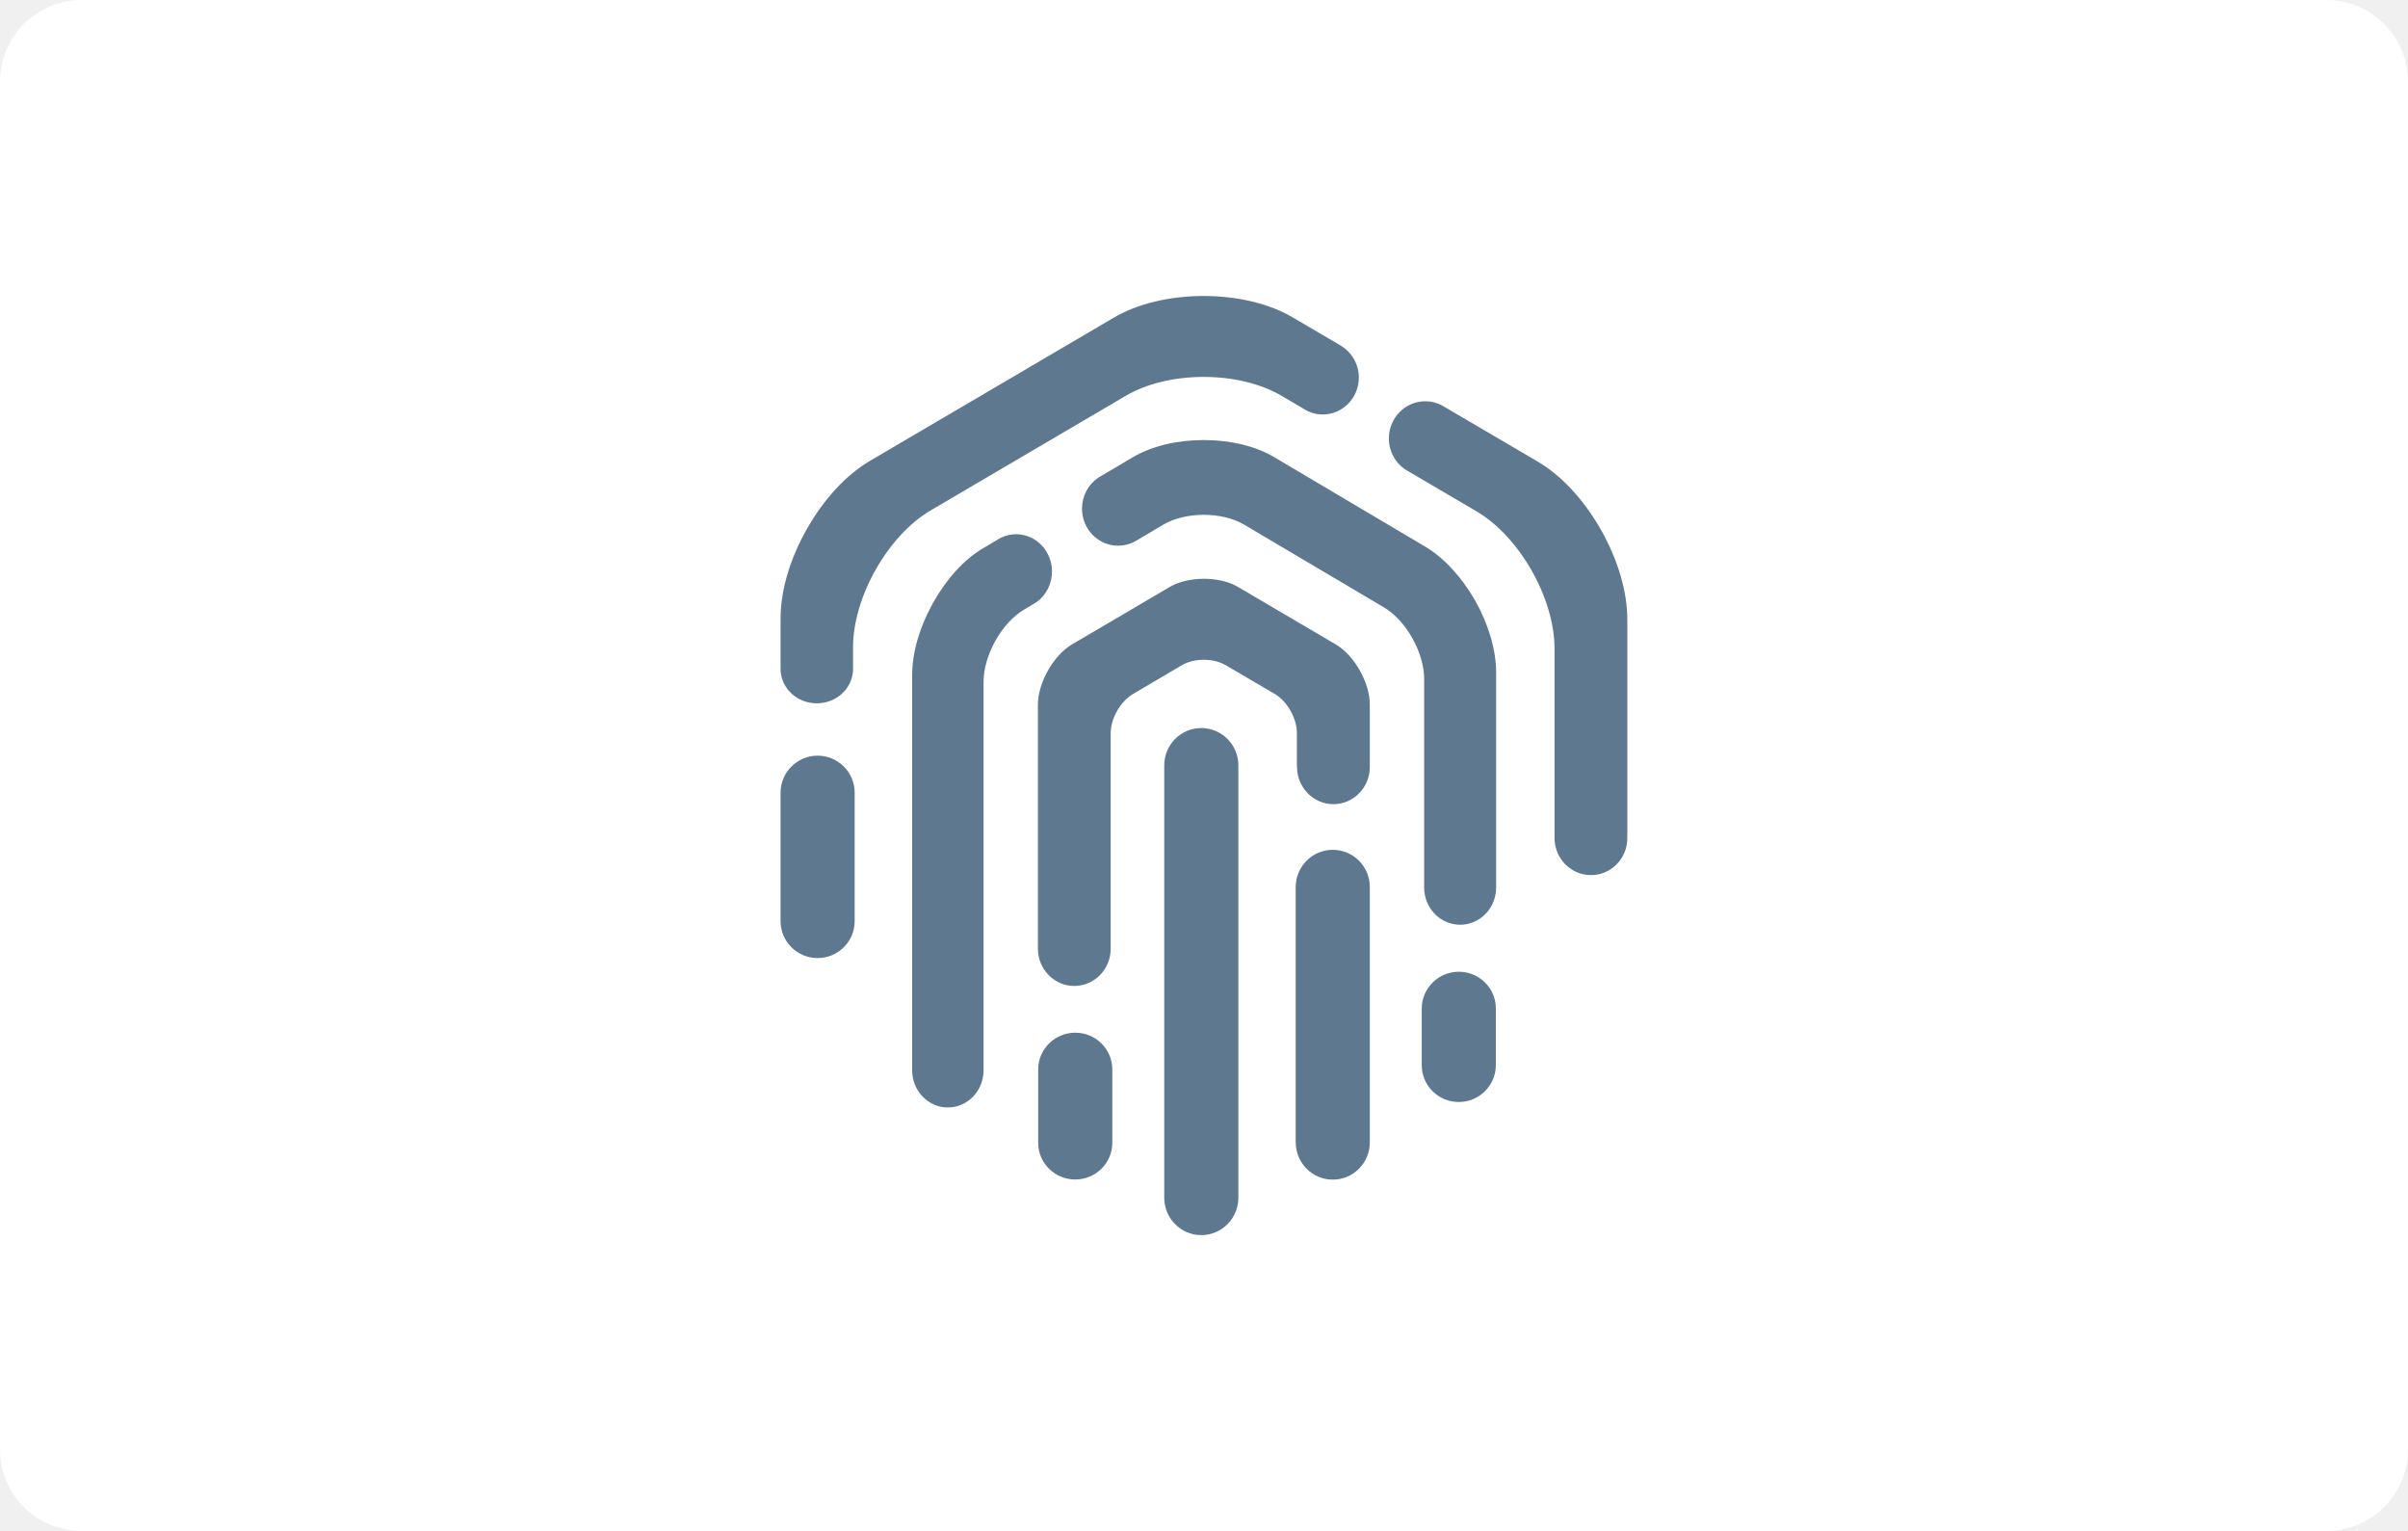
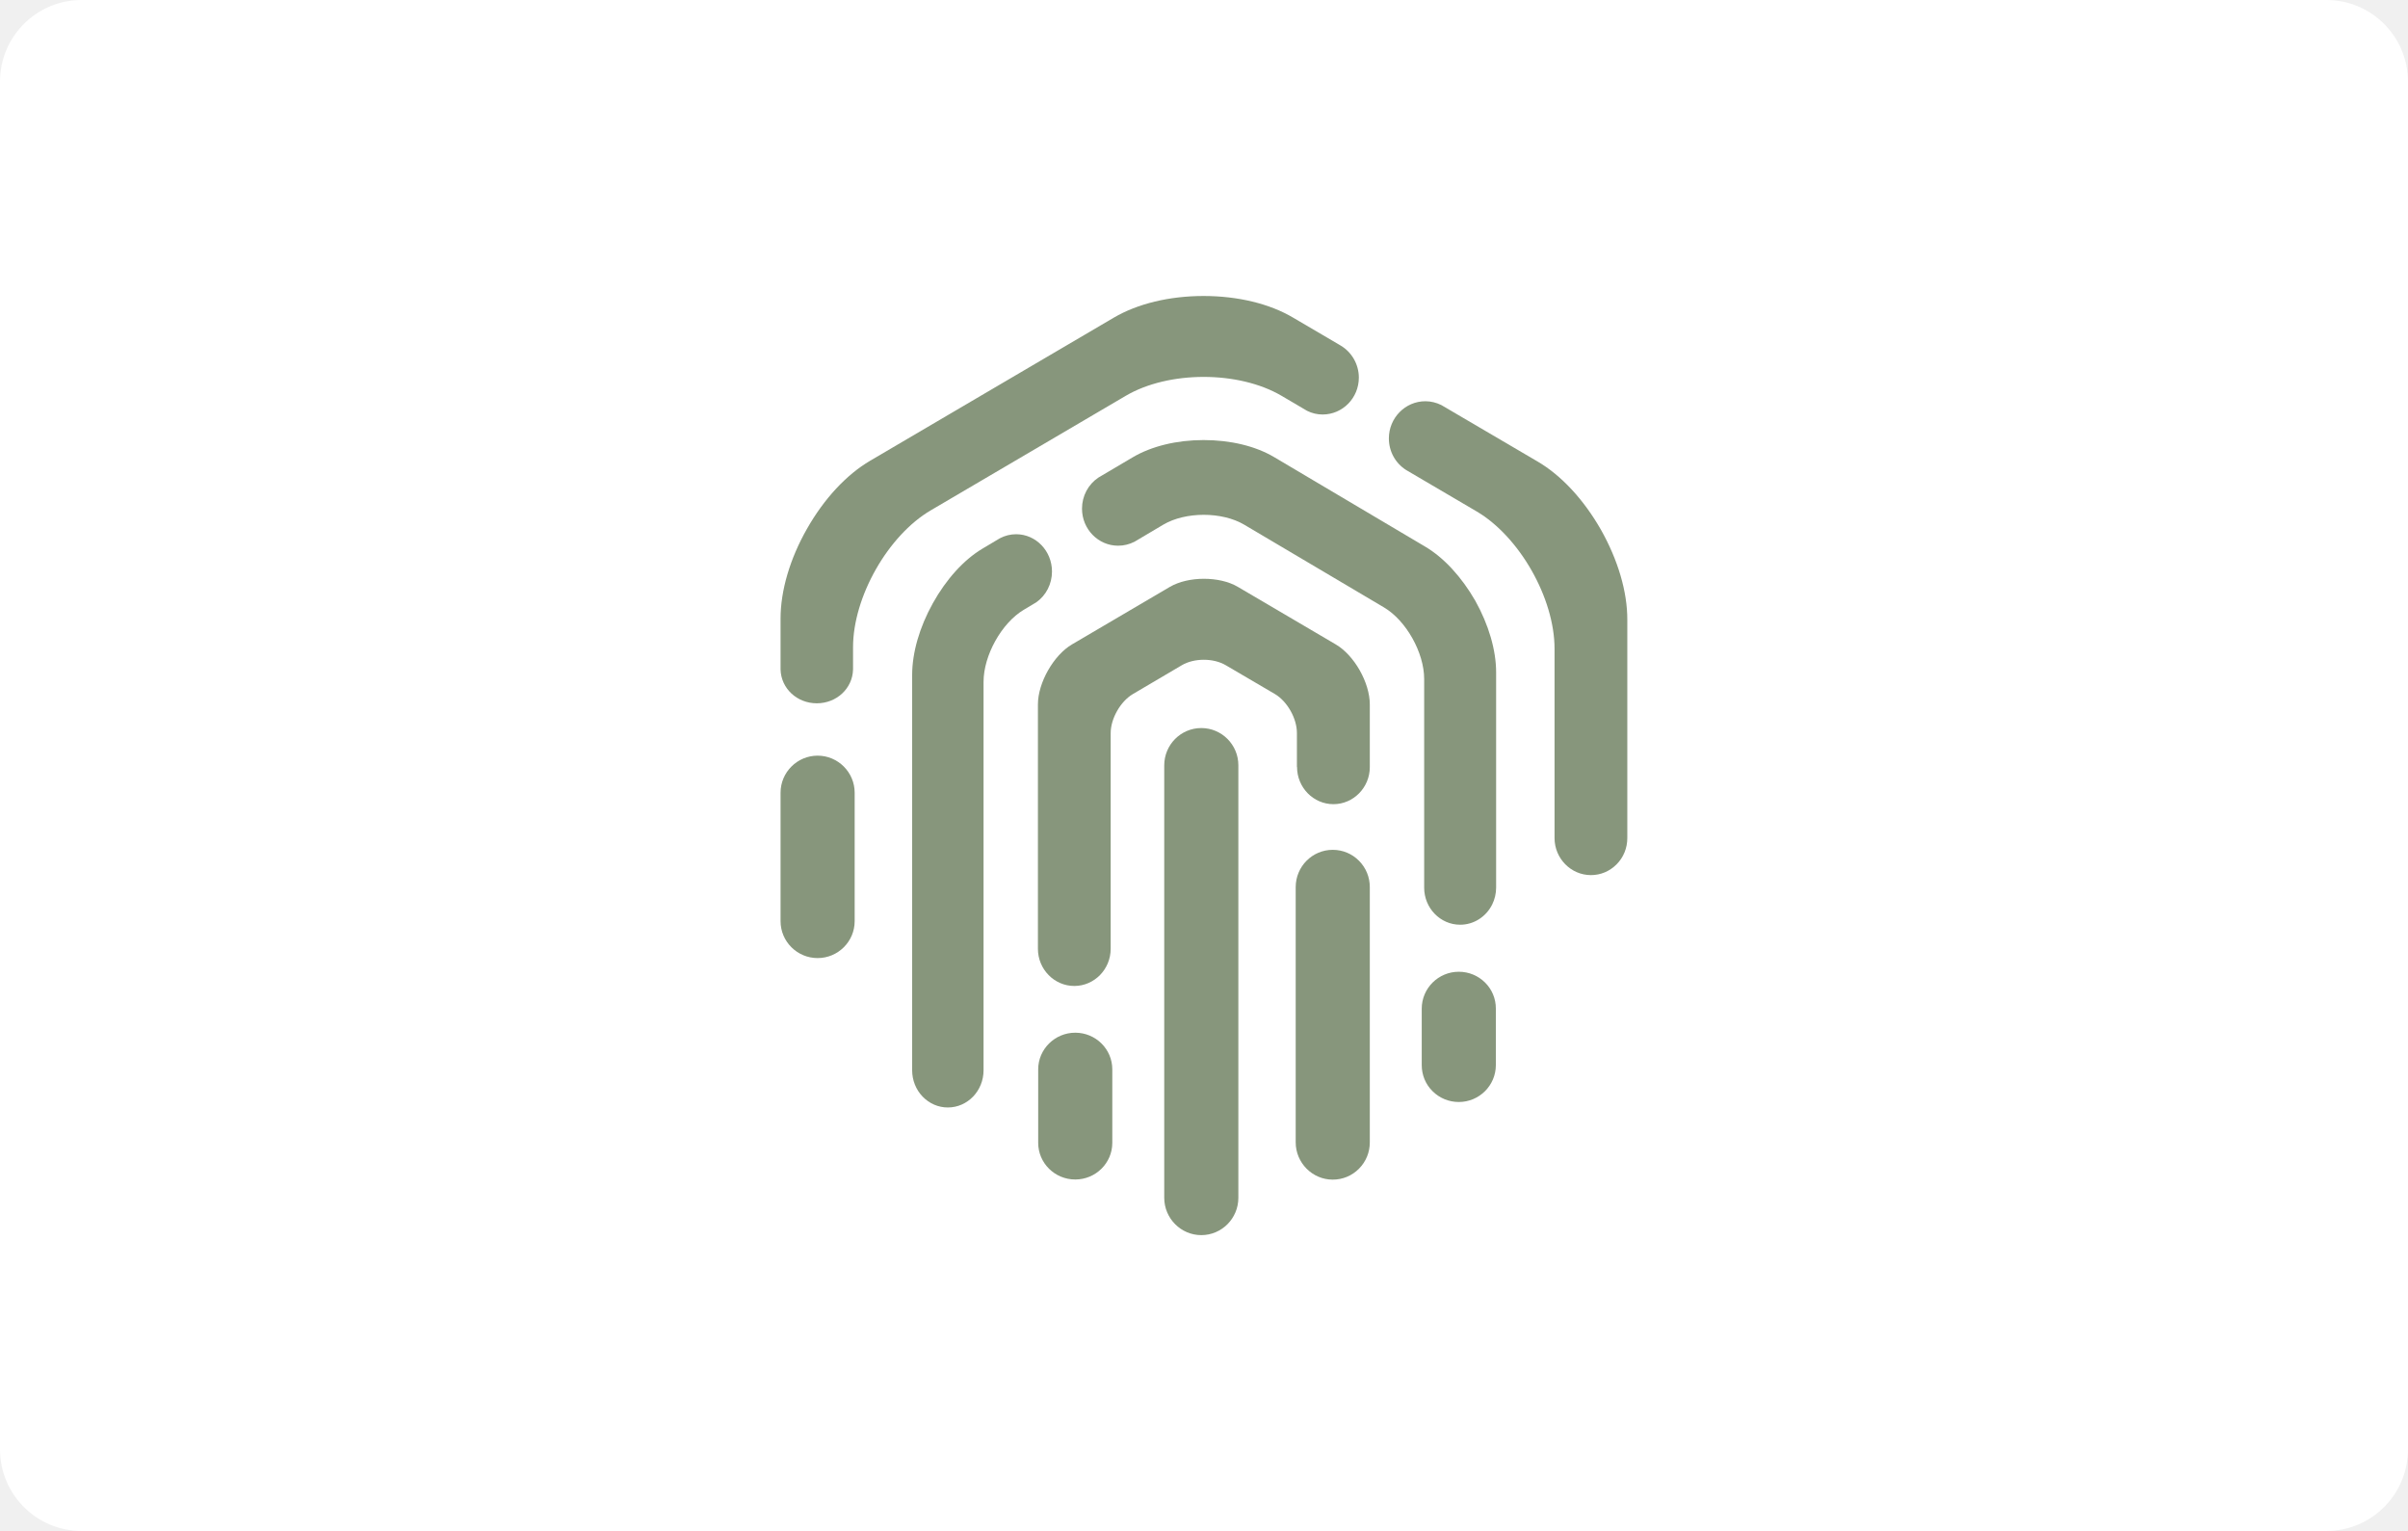
<svg xmlns="http://www.w3.org/2000/svg" width="236" height="150" viewBox="0 0 236 150" fill="none">
  <style>
  .bg { fill: #FFFFFF; }
  @media (prefers-color-scheme: dark) {
-     .bg { fill: #181715; }
+     .bg { fill: #161716; }
  }
</style>
  <rect class="bg" width="236" height="150" rx="8" />
  <g clip-path="url(#clip0_2876_6004)">
-     <path d="M117.735 71.331C115.733 71.331 114.103 72.965 114.103 74.987V117.357C114.103 119.366 115.733 121.013 117.735 121.013C119.736 121.013 121.367 119.38 121.367 117.357V74.973C121.367 72.965 119.736 71.331 117.735 71.331Z" fill="#5E7890" />
-     <path d="M105.382 101.18C103.38 101.18 101.75 102.801 101.75 104.769V111.974C101.75 113.956 103.38 115.563 105.382 115.563C107.383 115.563 109.013 113.956 109.013 111.974V104.769C109.013 102.787 107.383 101.18 105.382 101.18Z" fill="#5E7890" />
-     <path d="M142.972 95.208C140.97 95.208 139.34 96.828 139.34 98.824V104.354C139.34 105.318 139.711 106.229 140.4 106.912C141.089 107.595 142.004 107.97 142.972 107.97C144.973 107.97 146.603 106.35 146.603 104.354V98.824C146.617 96.828 144.986 95.208 142.972 95.208Z" fill="#5E7890" />
-     <path d="M130.618 83.263C128.617 83.263 126.987 84.896 126.987 86.918V111.921C126.987 113.929 128.617 115.576 130.618 115.576C131.586 115.576 132.5 115.201 133.19 114.505C133.879 113.809 134.25 112.898 134.25 111.921V86.918C134.25 85.941 133.879 85.03 133.19 84.334C132.514 83.651 131.599 83.263 130.618 83.263Z" fill="#5E7890" />
-     <path d="M127.119 75.147C127.119 77.156 128.723 78.79 130.685 78.79C132.646 78.79 134.25 77.156 134.25 75.161V69.014C134.25 66.885 132.726 64.193 130.91 63.135L121.314 57.497C120.412 56.962 119.193 56.707 117.987 56.707C116.767 56.707 115.561 56.975 114.66 57.497L105.064 63.135C103.261 64.193 101.723 66.898 101.723 69.014V92.958C101.723 94.967 103.327 96.601 105.289 96.601C107.251 96.601 108.854 94.967 108.854 92.958V71.826C108.854 70.407 109.809 68.733 111.015 68.01L115.813 65.184C117.032 64.461 118.928 64.461 120.147 65.184L124.945 67.996C126.152 68.706 127.106 70.38 127.106 71.813V75.147H127.119Z" fill="#5E7890" />
-     <path d="M110.339 38.776C114.541 36.312 121.393 36.312 125.595 38.776L128.1 40.249C128.577 40.49 129.094 40.611 129.624 40.611C131.586 40.611 133.176 38.99 133.176 36.995C133.176 35.709 132.487 34.504 131.4 33.861L131.268 33.781L126.748 31.129C124.428 29.75 121.3 29 117.96 29C114.62 29 111.505 29.75 109.172 31.116L85.288 45.137C82.955 46.503 80.755 48.873 79.085 51.819C77.415 54.752 76.5 57.872 76.5 60.604V65.599C76.553 67.461 78.117 68.907 80.052 68.907C81.987 68.907 83.551 67.461 83.604 65.599C83.604 65.492 83.604 64.233 83.604 63.416C83.604 58.488 87.024 52.462 91.226 49.998L110.339 38.776Z" fill="#5E7890" />
-     <path d="M156.902 51.9C155.219 48.953 153.019 46.57 150.672 45.204L141.262 39.687C140.771 39.445 140.241 39.312 139.698 39.312C137.723 39.312 136.119 40.945 136.119 42.954C136.119 44.226 136.755 45.391 137.829 46.061L144.695 50.092C148.923 52.569 152.356 58.609 152.356 63.564V82.111C152.356 84.106 153.96 85.74 155.921 85.74C156.876 85.74 157.764 85.365 158.44 84.682C159.116 83.999 159.487 83.088 159.487 82.111V60.738C159.5 57.993 158.572 54.859 156.902 51.9Z" fill="#5E7890" />
-     <path d="M80.132 74.036C78.13 74.036 76.5 75.67 76.5 77.665V90.253C76.5 92.248 78.13 93.869 80.132 93.869C82.133 93.869 83.763 92.248 83.763 90.253V77.665C83.763 75.67 82.133 74.036 80.132 74.036Z" fill="#5E7890" />
-     <path d="M139.684 53.56L124.879 44.789C123.05 43.704 120.598 43.115 117.96 43.115C115.323 43.115 112.87 43.717 111.041 44.789L107.661 46.784C106.654 47.454 106.044 48.592 106.044 49.837C106.044 51.846 107.635 53.466 109.583 53.466C110.14 53.466 110.683 53.333 111.187 53.078L114.01 51.404C115.097 50.761 116.542 50.44 117.973 50.44C119.405 50.44 120.85 50.761 121.937 51.404L135.629 59.506C137.816 60.792 139.578 63.952 139.578 66.523V86.972C139.578 88.967 141.156 90.601 143.104 90.601C144.43 90.601 145.636 89.838 146.245 88.619C146.497 88.11 146.63 87.534 146.63 86.972V65.867C146.63 63.697 145.901 61.207 144.589 58.863C143.25 56.533 141.514 54.645 139.684 53.56Z" fill="#5E7890" />
-     <path d="M103.102 55.997C103.102 53.975 101.525 52.342 99.589 52.342C99.033 52.342 98.489 52.475 97.986 52.743L96.276 53.761C94.46 54.846 92.737 56.747 91.425 59.104C90.112 61.461 89.397 63.952 89.397 66.135V104.863C89.397 105.841 89.768 106.765 90.43 107.448C91.093 108.131 91.968 108.506 92.896 108.506C94.831 108.506 96.395 106.872 96.395 104.863V66.804C96.395 64.22 98.158 61.046 100.332 59.747C100.862 59.439 101.472 59.077 101.564 59.011C102.519 58.341 103.102 57.216 103.102 55.997Z" fill="#5E7890" />
+     <path d="M117.735 71.331C115.733 71.331 114.103 72.965 114.103 74.987V117.357C114.103 119.366 115.733 121.013 117.735 121.013C119.736 121.013 121.367 119.38 121.367 117.357V74.973C121.367 72.965 119.736 71.331 117.735 71.331Z" fill="#87967C" />
+     <path d="M105.382 101.18C103.38 101.18 101.75 102.801 101.75 104.769V111.974C101.75 113.956 103.38 115.563 105.382 115.563C107.383 115.563 109.013 113.956 109.013 111.974V104.769C109.013 102.787 107.383 101.18 105.382 101.18Z" fill="#87967C" />
+     <path d="M142.972 95.208C140.97 95.208 139.34 96.828 139.34 98.824V104.354C139.34 105.318 139.711 106.229 140.4 106.912C141.089 107.595 142.004 107.97 142.972 107.97C144.973 107.97 146.603 106.35 146.603 104.354V98.824C146.617 96.828 144.986 95.208 142.972 95.208Z" fill="#87967C" />
+     <path d="M130.618 83.263C128.617 83.263 126.987 84.896 126.987 86.918V111.921C126.987 113.929 128.617 115.576 130.618 115.576C131.586 115.576 132.5 115.201 133.19 114.505C133.879 113.809 134.25 112.898 134.25 111.921V86.918C134.25 85.941 133.879 85.03 133.19 84.334C132.514 83.651 131.599 83.263 130.618 83.263Z" fill="#87967C" />
+     <path d="M127.119 75.147C127.119 77.156 128.723 78.79 130.685 78.79C132.646 78.79 134.25 77.156 134.25 75.161V69.014C134.25 66.885 132.726 64.193 130.91 63.135L121.314 57.497C120.412 56.962 119.193 56.707 117.987 56.707C116.767 56.707 115.561 56.975 114.66 57.497L105.064 63.135C103.261 64.193 101.723 66.898 101.723 69.014V92.958C101.723 94.967 103.327 96.601 105.289 96.601C107.251 96.601 108.854 94.967 108.854 92.958V71.826C108.854 70.407 109.809 68.733 111.015 68.01L115.813 65.184C117.032 64.461 118.928 64.461 120.147 65.184L124.945 67.996C126.152 68.706 127.106 70.38 127.106 71.813V75.147H127.119Z" fill="#87967C" />
+     <path d="M110.339 38.776C114.541 36.312 121.393 36.312 125.595 38.776L128.1 40.249C128.577 40.49 129.094 40.611 129.624 40.611C131.586 40.611 133.176 38.99 133.176 36.995C133.176 35.709 132.487 34.504 131.4 33.861L131.268 33.781L126.748 31.129C124.428 29.75 121.3 29 117.96 29C114.62 29 111.505 29.75 109.172 31.116L85.288 45.137C82.955 46.503 80.755 48.873 79.085 51.819C77.415 54.752 76.5 57.872 76.5 60.604V65.599C76.553 67.461 78.117 68.907 80.052 68.907C81.987 68.907 83.551 67.461 83.604 65.599C83.604 65.492 83.604 64.233 83.604 63.416C83.604 58.488 87.024 52.462 91.226 49.998L110.339 38.776Z" fill="#87967C" />
+     <path d="M156.902 51.9C155.219 48.953 153.019 46.57 150.672 45.204L141.262 39.687C140.771 39.445 140.241 39.312 139.698 39.312C137.723 39.312 136.119 40.945 136.119 42.954C136.119 44.226 136.755 45.391 137.829 46.061L144.695 50.092C148.923 52.569 152.356 58.609 152.356 63.564V82.111C152.356 84.106 153.96 85.74 155.921 85.74C156.876 85.74 157.764 85.365 158.44 84.682C159.116 83.999 159.487 83.088 159.487 82.111V60.738C159.5 57.993 158.572 54.859 156.902 51.9Z" fill="#87967C" />
+     <path d="M80.132 74.036C78.13 74.036 76.5 75.67 76.5 77.665V90.253C76.5 92.248 78.13 93.869 80.132 93.869C82.133 93.869 83.763 92.248 83.763 90.253V77.665C83.763 75.67 82.133 74.036 80.132 74.036Z" fill="#87967C" />
+     <path d="M139.684 53.56L124.879 44.789C123.05 43.704 120.598 43.115 117.96 43.115C115.323 43.115 112.87 43.717 111.041 44.789L107.661 46.784C106.654 47.454 106.044 48.592 106.044 49.837C106.044 51.846 107.635 53.466 109.583 53.466C110.14 53.466 110.683 53.333 111.187 53.078L114.01 51.404C115.097 50.761 116.542 50.44 117.973 50.44C119.405 50.44 120.85 50.761 121.937 51.404L135.629 59.506C137.816 60.792 139.578 63.952 139.578 66.523V86.972C139.578 88.967 141.156 90.601 143.104 90.601C144.43 90.601 145.636 89.838 146.245 88.619C146.497 88.11 146.63 87.534 146.63 86.972V65.867C146.63 63.697 145.901 61.207 144.589 58.863C143.25 56.533 141.514 54.645 139.684 53.56Z" fill="#87967C" />
+     <path d="M103.102 55.997C103.102 53.975 101.525 52.342 99.589 52.342C99.033 52.342 98.489 52.475 97.986 52.743L96.276 53.761C94.46 54.846 92.737 56.747 91.425 59.104C90.112 61.461 89.397 63.952 89.397 66.135V104.863C89.397 105.841 89.768 106.765 90.43 107.448C91.093 108.131 91.968 108.506 92.896 108.506C94.831 108.506 96.395 106.872 96.395 104.863V66.804C96.395 64.22 98.158 61.046 100.332 59.747C100.862 59.439 101.472 59.077 101.564 59.011C102.519 58.341 103.102 57.216 103.102 55.997Z" fill="#87967C" />
  </g>
  <defs>
    <clipPath id="clip0_2876_6004">
      <rect width="83" height="92" fill="white" transform="translate(76.5 29)" />
    </clipPath>
  </defs>
</svg>
